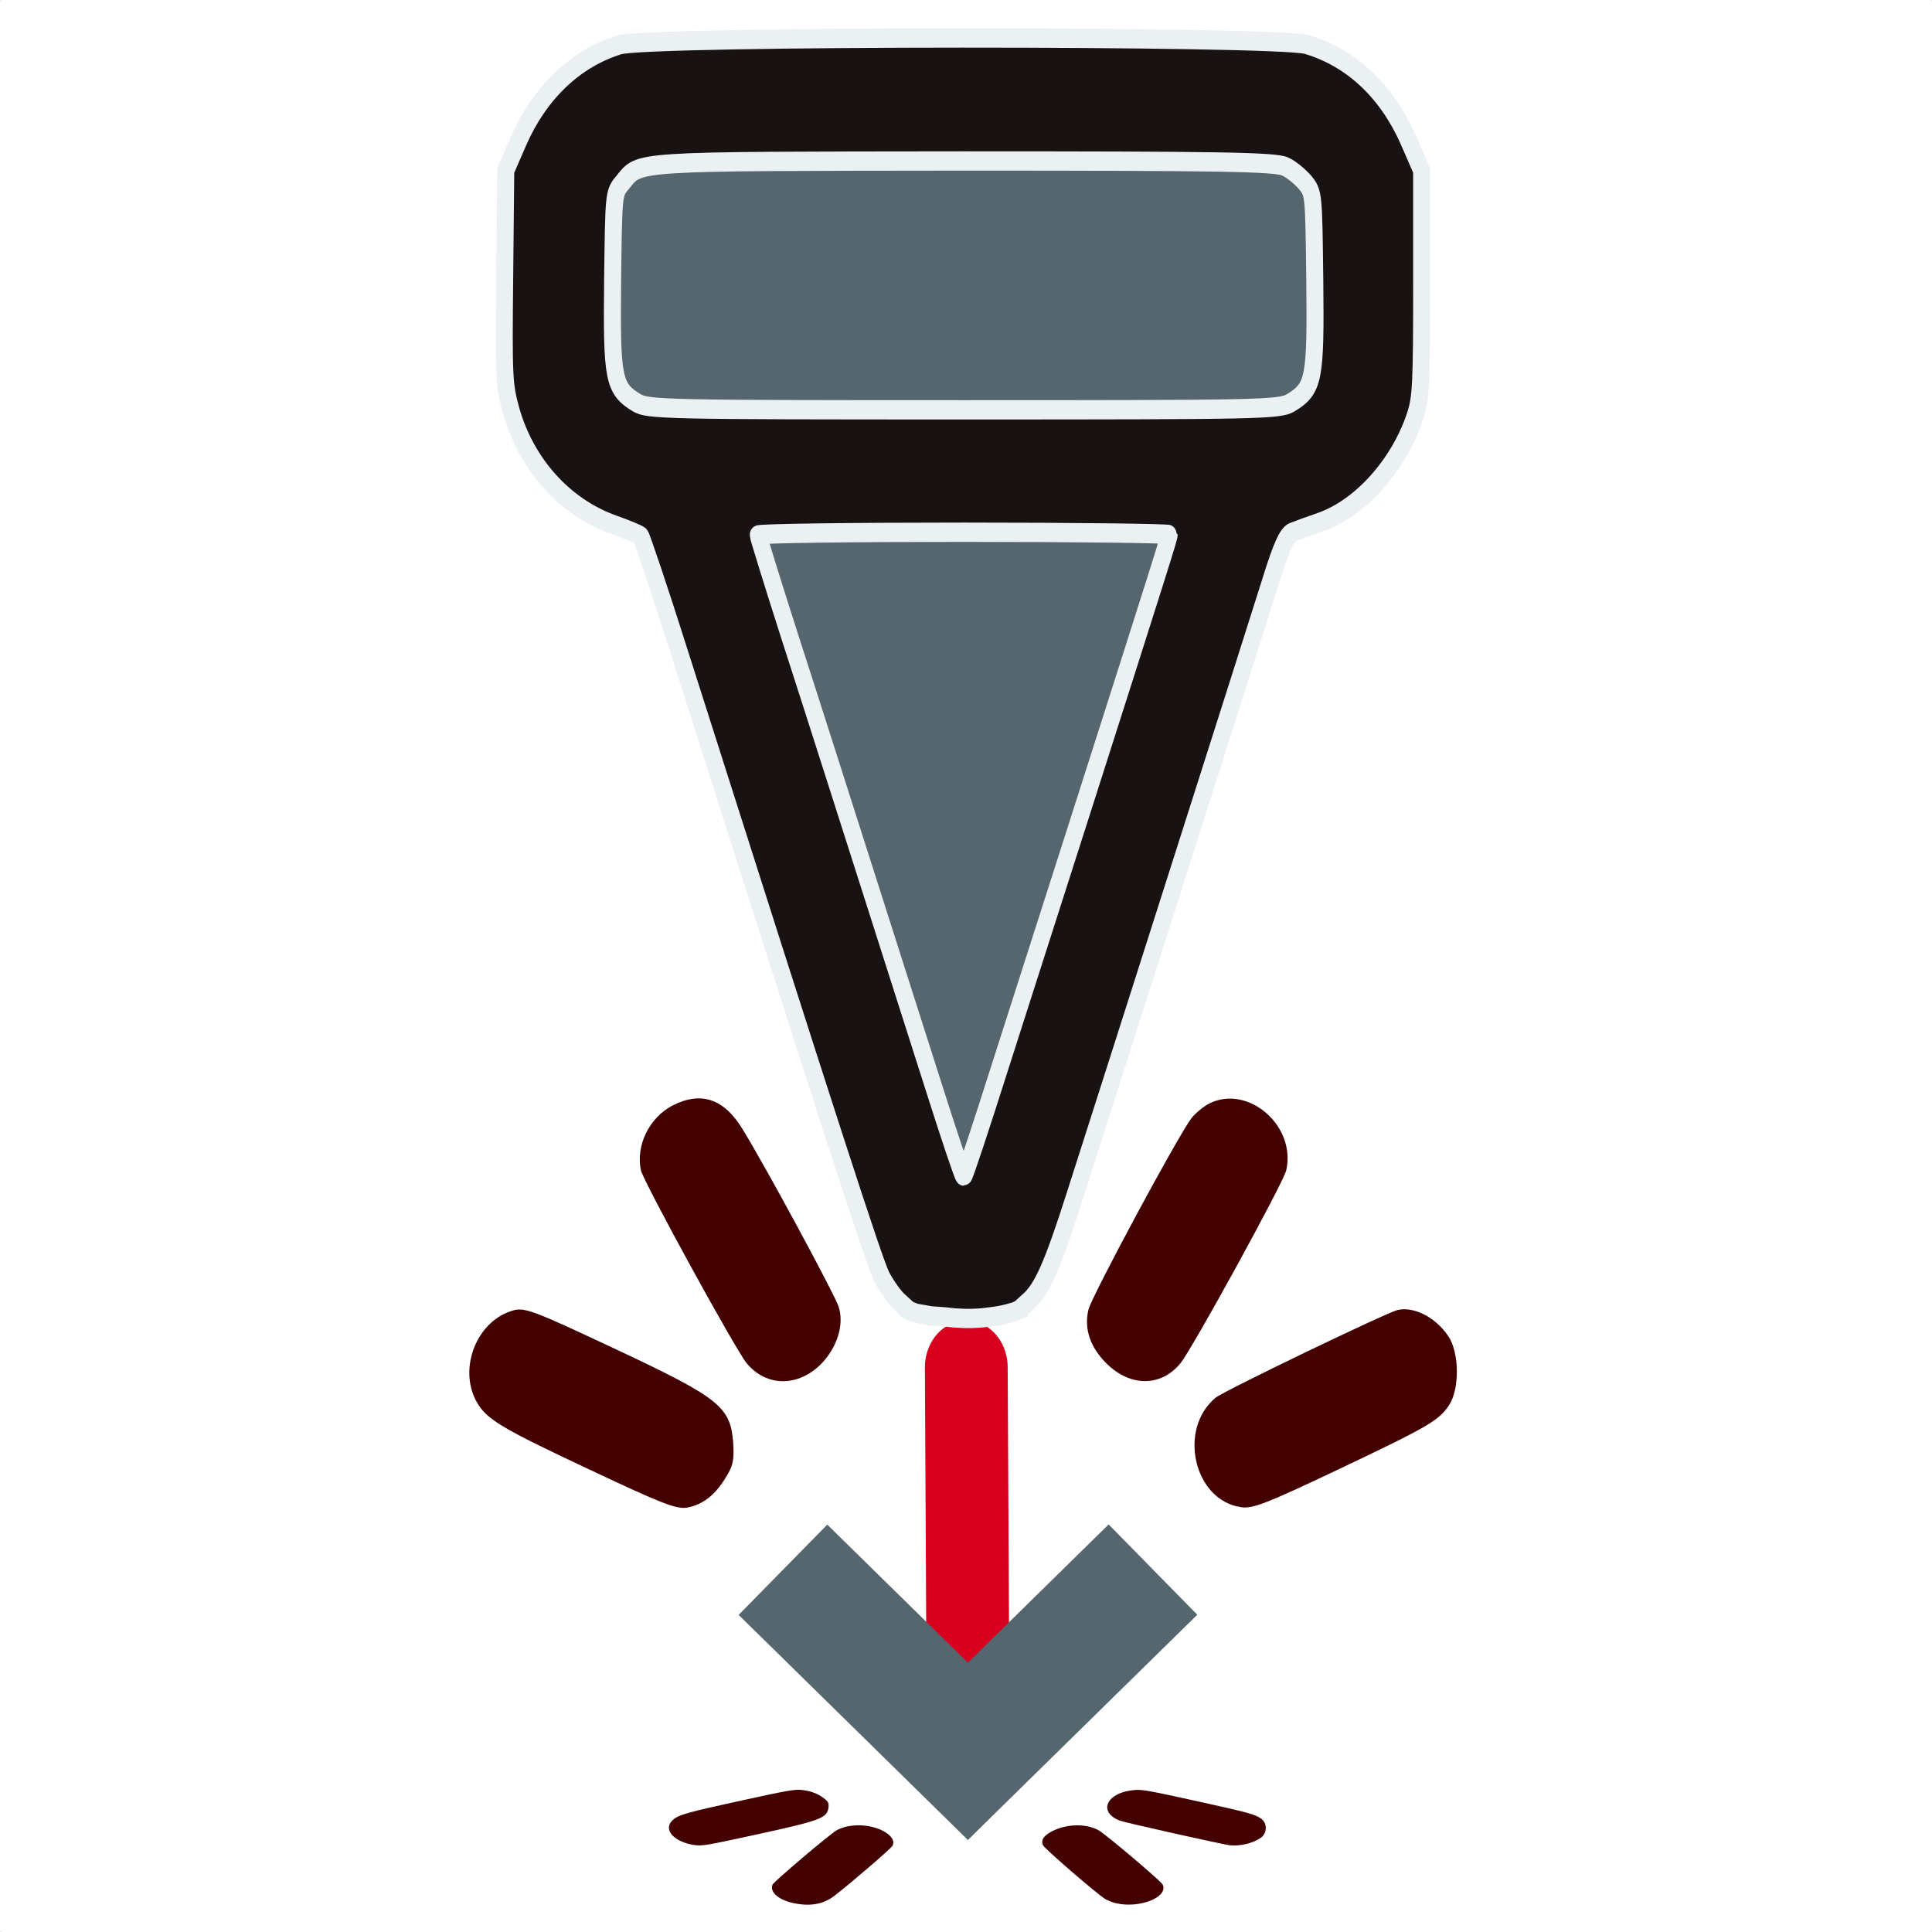
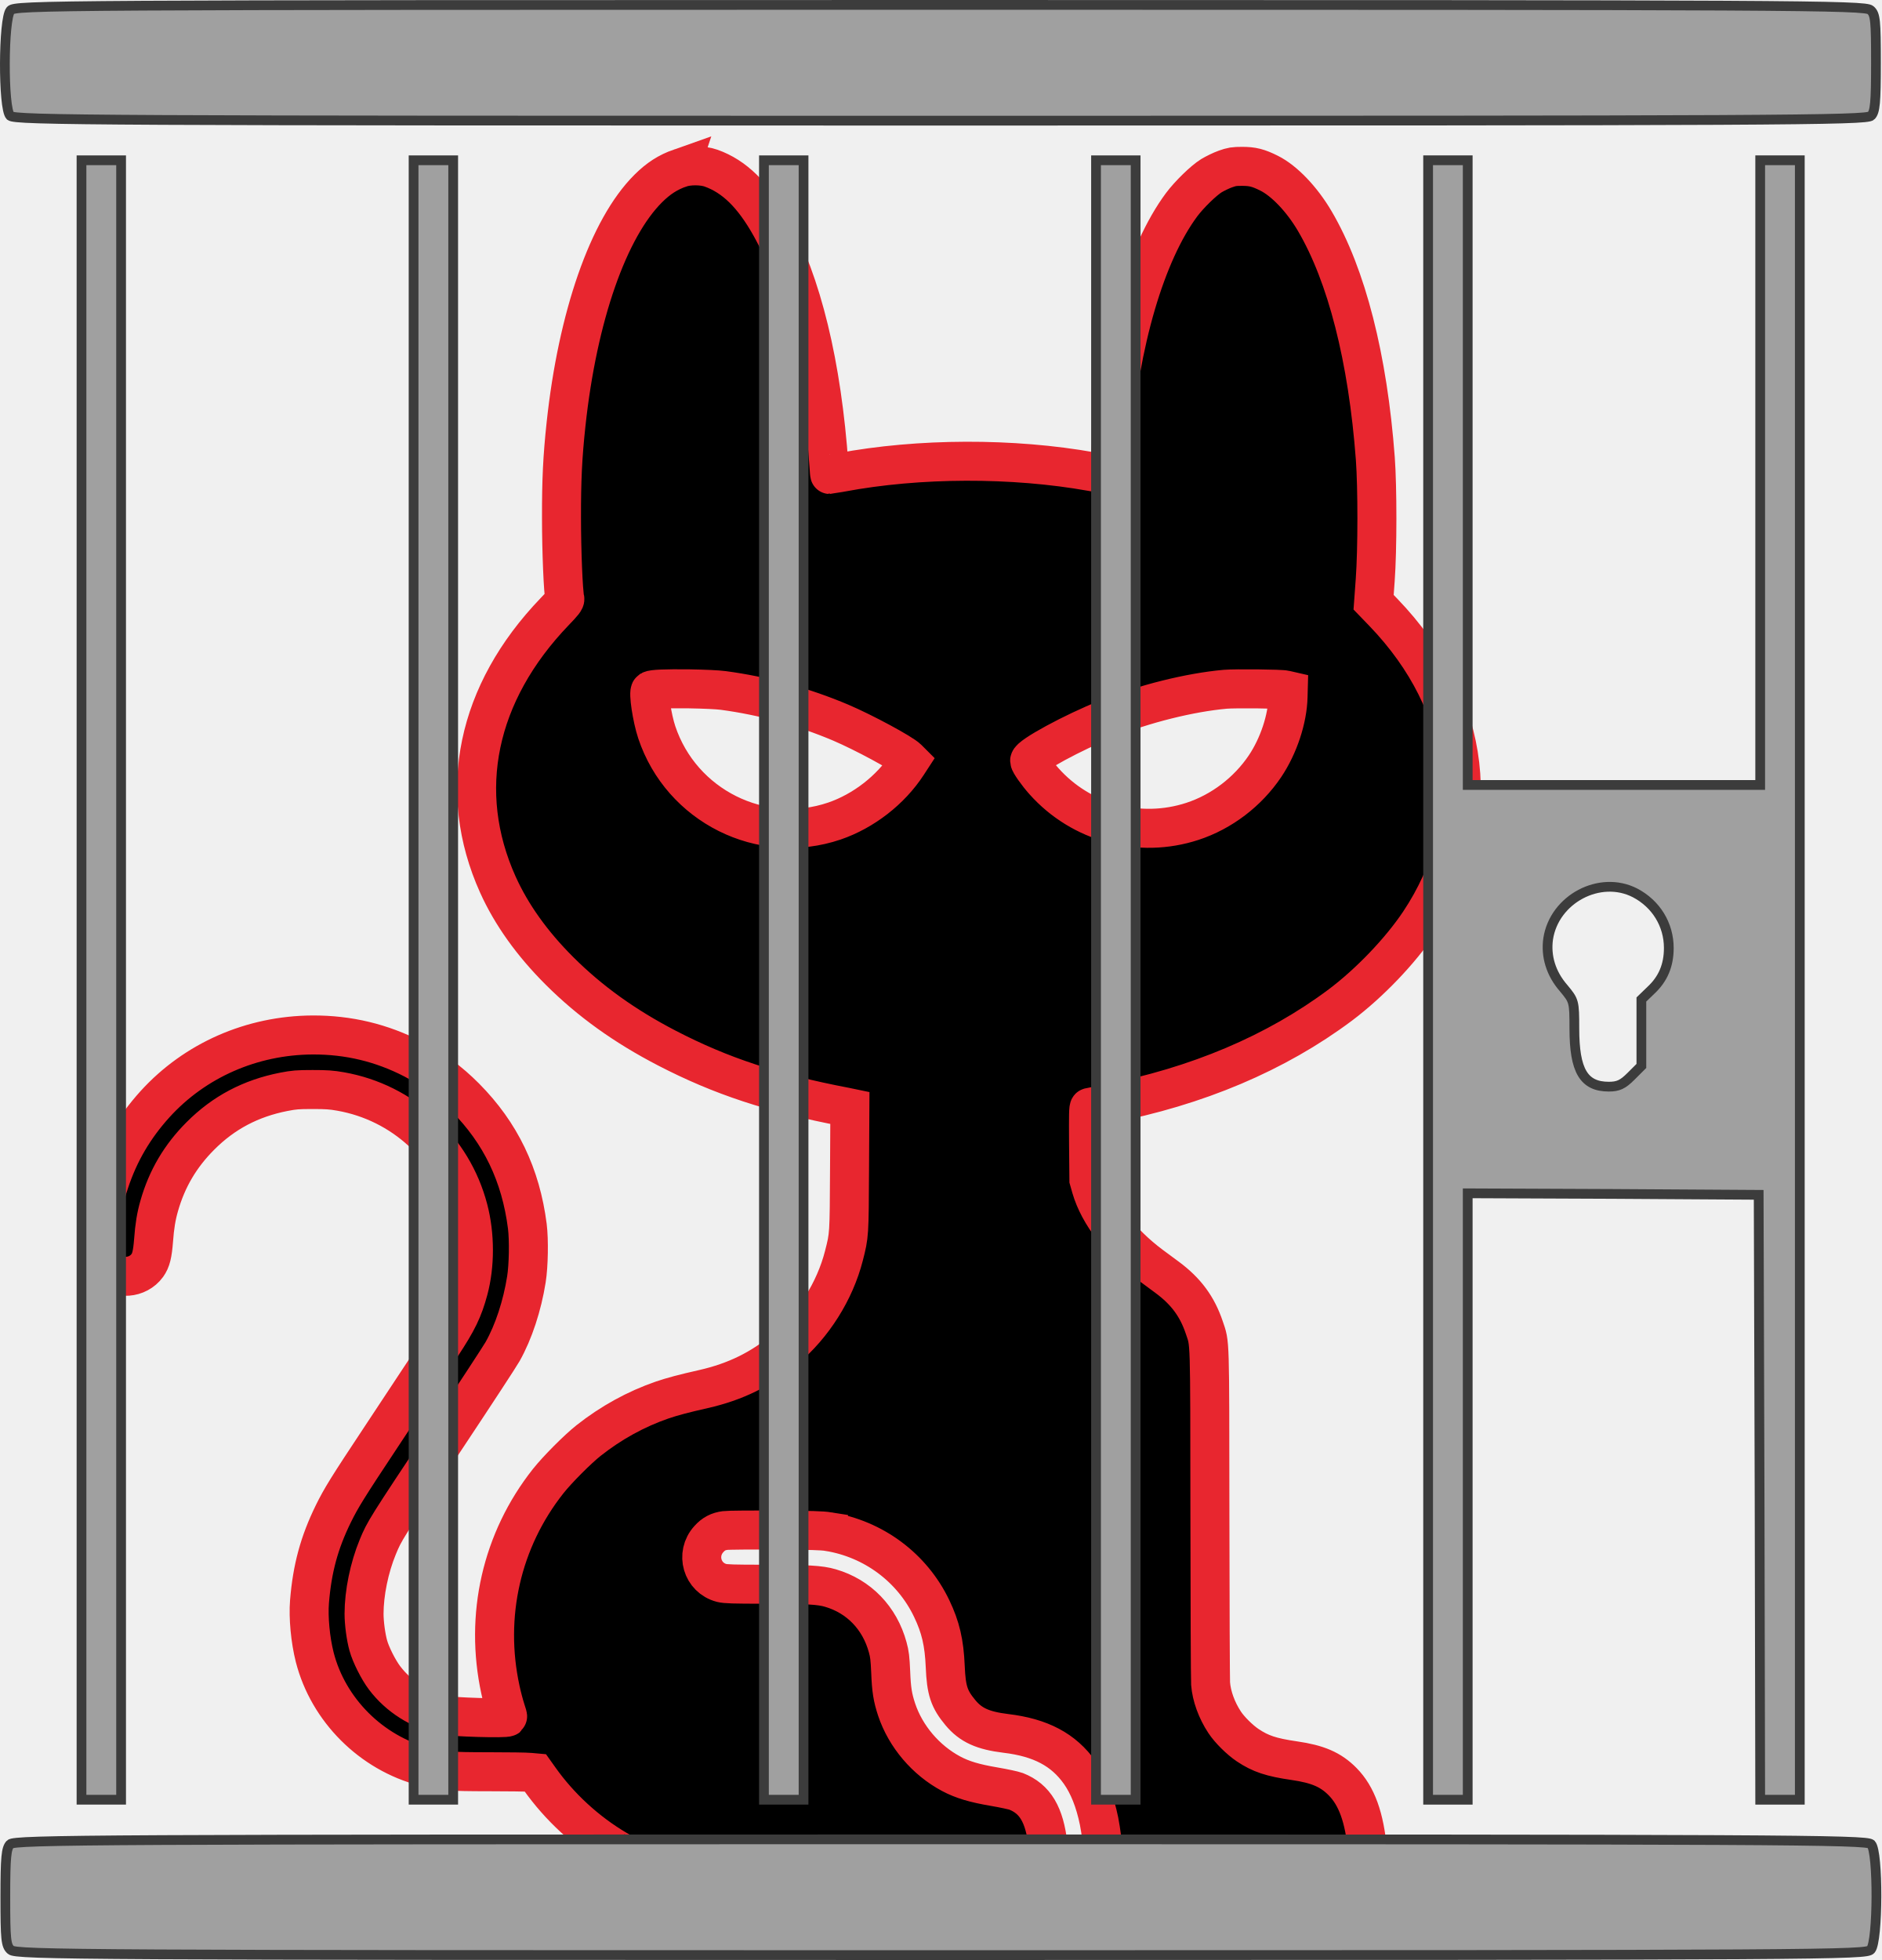
- <svg xmlns="http://www.w3.org/2000/svg" version="1.0" width="42.659pt" height="42.659pt" viewBox="0 0 42.659 42.659" preserveAspectRatio="xMidYMid" id="svg6">
-   <defs id="defs6" />
-   <g id="logo" transform="translate(-392.617,-405.2154)">
-     <g id="Art">
-       <rect style="display:inline;opacity:1;fill:#ffffff;fill-opacity:1;stroke:none;stroke-width:0.341;stroke-linecap:round;stroke-dasharray:none;stroke-dashoffset:0;stroke-opacity:1;paint-order:stroke fill markers" id="rect2" width="42.659" height="42.659" x="392.617" y="405.215" rx="0.064" transform="translate(-7.5000002e-6)" />
-       <g id="torch" style="display:inline" transform="matrix(0.1987936,0,0,0.2254426,373.7409,262.2253)">
-         <path style="display:inline;fill:#c7080c;fill-opacity:1;stroke:#d7001e;stroke-width:9.196;stroke-linecap:round;stroke-linejoin:miter;stroke-dasharray:none;stroke-opacity:1;paint-order:stroke fill markers" d="M 202.434,839.489 202.276,812.591" id="plasma_arc" transform="translate(0.00320684,-44.39863)" />
-         <path style="display:inline;opacity:1;fill:#55666e;fill-opacity:1;stroke:none;stroke-width:0;stroke-linecap:round;stroke-opacity:1;paint-order:stroke fill markers" id="lower_fill" d="m 172.938,729.286 -18.544,-34.43 -18.544,-34.43 39.089,1.155 39.089,1.155 -20.545,33.275 z" transform="matrix(0.7355423,0,0,1,74.10848,22.93586)" />
-         <rect style="opacity:1;fill:#55666e;fill-opacity:1;stroke:none;stroke-width:0;stroke-linecap:round;stroke-opacity:1;paint-order:stroke fill markers" id="upper_fill" width="16.54" height="7.027" x="405.601" y="408.142" rx="0.075" transform="matrix(5.030344,0,0,4.43572,-1880.046,-1163.158)" />
-         <path id="body_outline" d="m 4896.948,7861.44 c -472.375,-0.125 -944.45,-5.969 -985.95,-17.469 -125,-34 -227.966,-120.05 -288.966,-243.05 l -36.954,-74.914 -3.048,-269.925 c -3,-257 -1.952,-273.136 19.049,-340.136 44,-135 153.918,-242.89 293.918,-286.89 39,-12 72.956,-25.051 76.956,-28.051 4,-4 55.005,-136.96 112.005,-295.96 433,-1200 558.979,-1543.085 580.979,-1581.085 14,-23 36.097,-50.98 50.097,-61.98 l 24.954,-19.988 v -0.168 c 0.129,-0.065 0.251,-0.096 0.381,-0.168 0.166,-0.118 0.21,-0.376 0.381,-0.504 0.068,-0.051 0.313,0.053 0.381,0 0.091,-0.042 0.101,-0.123 0.191,-0.168 0.446,-0.224 0.943,-0.553 1.333,-0.84 0.141,-0.165 0.229,-0.372 0.381,-0.504 3.886,-1.377 7.766,-2.771 11.62,-4.199 3.667,-1.399 7.22,-2.733 11.239,-3.191 6.948,-1.009 13.858,-1.964 20.763,-3.191 6.521,-1.044 13.04,-2.336 19.62,-3.023 6.726,-0.688 13.633,-0.884 20.382,-1.344 7.238,-0.573 14.485,-0.938 21.715,-1.512 8.325,-0.734 16.618,-1.664 24.953,-2.352 8.263,-0.573 16.48,-0.946 24.763,-1.176 7.908,-0.094 15.904,-0.397 23.811,-0.168 7.202,0.115 14.334,0.381 21.525,0.84 8.048,0.516 16.004,1.266 24.001,2.184 7.54,0.872 15.139,1.602 22.668,2.519 6.848,0.837 13.594,2.033 20.382,3.191 5.143,0.952 10.384,1.907 15.429,3.191 4.528,1.055 8.986,2.327 13.524,3.359 2.796,0.654 5.512,1.152 8.191,2.184 2.393,0.791 4.72,1.938 7.048,2.855 1.53,0.681 3.189,1.219 4.762,1.848 v 0.168 c 0.229,0.183 0.487,0.211 0.762,0.336 l 0.19,0.168 24.573,19.652 c 40,31 70.101,91.077 134.101,268.077 103,283 520.883,1438.905 562.883,1557.905 30,85 46.098,116.113 62.098,122.113 11,4 47.956,15.867 80.956,25.867 115,36 225.06,145.077 271.06,268.077 17,46 18.858,79.944 18.858,336.944 v 285.042 l -36.954,74.914 c -62,125 -163.966,210.058 -292.966,244.058 -43,11 -515.67,16.586 -988.045,16.461 z m 1.143,-311.413 c 734,0 897.995,-2.109 924.995,-14.109 18,-7 42.955,-25.976 56.955,-39.976 25,-27 25.001,-27.929 28.001,-248.929 3,-250 -1.956,-273.062 -68.956,-309.062 -32,-17 -81.091,-17.973 -939.091,-17.973 -858,0 -906.9,0.973 -938.9,17.973 -67,36 -72.146,59.062 -69.146,309.062 3,221 3.001,221.921 28.001,247.921 52,56 13.14,54.093 978.14,55.093 z m 1.905,-939.95 c 325,0 589.932,-3.047 589.932,-6.047 0,-7 -17.869,-58.021 -262.869,-734.021 -69,-190 -170.01,-467.947 -224.01,-616.947 -54,-150 -100.052,-273.116 -103.052,-273.116 -3,0 -42.052,103.101 -87.052,228.101 -270,746 -332.924,921.016 -413.924,1142.016 -49,135 -88.957,248.96 -88.957,252.96 0,4 265.932,7.055 589.932,7.055 z" style="display:inline;fill:#181212;fill-opacity:1;stroke:#ebf0f2;stroke-width:48.844;stroke-dasharray:none;stroke-dashoffset:0;stroke-opacity:1" transform="matrix(0.03868371,0,0,-0.03868374,12.44312,942.0937)" />
-       </g>
-       <g id="sheet_metal" style="display:inline" transform="matrix(0.1987936,0,0,0.2254426,373.7416,252.216)">
-         <g id="sheet" style="display:inline" transform="matrix(5.030344,0,0,4.43572,-1880.049,-1118.759)">
-           <path style="display:inline;fill:none;fill-opacity:1;stroke:#55666e;stroke-width:2.794;stroke-dasharray:none;stroke-opacity:1;paint-order:stroke fill markers" d="m 414.967,444.845 -5.062,-4.969" id="middle_left" />
-           <path style="opacity:1;fill:none;fill-opacity:1;stroke:#55666e;stroke-width:2.794;stroke-dasharray:none;stroke-opacity:1;paint-order:stroke fill markers" d="m 413.013,444.841 5.062,-4.969" id="middle_right" />
-           <path style="display:none;opacity:1;fill:none;fill-opacity:1;stroke:#55666e;stroke-width:2.783;stroke-dasharray:none;stroke-opacity:1;paint-order:stroke fill markers" d="m 417.098,440.265 h 76.568 v -0.03" id="right" />
-           <path style="display:none;fill:none;fill-opacity:1;stroke:#55666e;stroke-width:3.052;stroke-dasharray:none;stroke-opacity:1;paint-order:stroke fill markers" d="m 289.875,440.4 h 119.481 v -0.023" id="left" />
-         </g>
-         <g transform="matrix(0.02337988,0,0,0.0108573,86.54269,830.6196)" fill="#000000" stroke="none" id="sparks" style="display:inline">
-           <path d="m 6202.052,2650.104 c -37,-9 -499,-205 -522,-222 -109,-80 -62,-260 73,-277 33,-5 75,10 276,94 265,111 292,125 322,165 30,41 29,131 -2,173 -37,49 -100,77 -147,67 z" id="lower_right" style="display:inline;fill:#440101;fill-opacity:1;stroke:none" transform="translate(-1.4502924e-4)" />
-           <path d="m 5662.052,3173.104 c -16,-7 -39,-24 -51,-37 -39,-45 -286,-450 -296,-485 -13,-49 5,-96 54,-138 68,-58 155,-57 210,2 33,35 297,459 304,489 29,113 -110,218 -221,169 z" id="lower_middle_right" style="display:inline;fill:#440101;fill-opacity:1;stroke:none" transform="translate(-1.4502924e-4)" />
-           <path d="m 4121.052,3168.104 c -67,-31 -106,-101 -91,-164 8,-30 272,-455 304,-489 57,-60 148,-60 214,-1 46,42 66,99 50,144 -9,27 -204,346 -274,447 -54,80 -120,100 -203,63 z" id="lower_middle_left" style="display:inline;fill:#440101;fill-opacity:1;stroke:none" transform="translate(-1.4502924e-4)" />
-           <path d="m 3656.052,2647.104 c -99,-29 -149,-145 -99,-227 28,-46 67,-67 333,-177 202,-84 243,-98 274,-93 45,8 80,32 111,78 20,28 23,43 20,87 -8,89 -39,112 -323,230 -261,108 -277,114 -316,102 z" id="lower_left" style="display:inline;fill:#440101;fill-opacity:1;stroke:none" />
-           <path d="m 6145,3493 c -37,-9 -499,-205 -522,-222 -109,-80 -62,-260 73,-277 33,-5 75,10 276,94 265,111 292,125 322,165 30,41 29,131 -2,173 -37,49 -100,77 -147,67 z" id="upper_right" style="display:inline;fill:#440101;fill-opacity:1;stroke:none" transform="matrix(1.654573,0,0,-3.562925,-3169.372,10267.205)" />
-           <path d="m 5605,4016 c -16,-7 -39,-24 -51,-37 -39,-45 -286,-450 -296,-485 -13,-49 5,-96 54,-138 68,-58 155,-57 210,2 33,35 297,459 304,489 29,113 -110,218 -221,169 z" id="upper_middle_right" style="display:inline;fill:#440101;fill-opacity:1;stroke:none;stroke-opacity:1" transform="matrix(1.654573,0,0,-3.562925,-3169.372,10267.205)" />
-           <path d="m 4064,4011 c -67,-31 -106,-101 -91,-164 8,-30 272,-455 304,-489 57,-60 148,-60 214,-1 46,42 66,99 50,144 -9,27 -204,346 -274,447 -54,80 -120,100 -203,63 z" id="upper_middle_left" style="display:inline;fill:#440101;fill-opacity:1;stroke:none" transform="matrix(1.654573,0,0,-3.562925,-3169.372,10267.205)" />
-           <path d="m 3599,3490 c -99,-29 -149,-145 -99,-227 28,-46 67,-67 333,-177 202,-84 243,-98 274,-93 45,8 80,32 111,78 20,28 23,43 20,87 -8,89 -39,112 -323,230 -261,108 -277,114 -316,102 z" id="upper_left" style="display:inline;fill:#440101;fill-opacity:1;stroke:none" transform="matrix(1.654573,0,0,-3.562925,-3169.372,10267.205)" />
-         </g>
-       </g>
-     </g>
-     <text xml:space="preserve" style="font-style:normal;font-variant:normal;font-weight:normal;font-stretch:normal;font-size:30.198px;font-family:Orbitron;-inkscape-font-specification:Orbitron;text-align:center;letter-spacing:0px;writing-mode:lr-tb;direction:ltr;text-anchor:middle;display:none;opacity:1;fill:#c7080c;fill-opacity:1;stroke:#222b31;stroke-width:2.731;stroke-opacity:1;paint-order:stroke fill markers" x="418.457" y="409.47" id="Text" transform="matrix(0.9371338,0,0,1.067084,0,2.5e-6)">
-       <tspan id="tspan9" style="font-style:normal;font-variant:normal;font-weight:normal;font-stretch:normal;font-size:30.198px;font-family:Orbitron;-inkscape-font-specification:Orbitron;fill:#c7080c;fill-opacity:1;stroke:#222b31;stroke-width:2.731;stroke-opacity:1" x="0" y="0">Concat   CNC</tspan>
-     </text>
+ <svg xmlns="http://www.w3.org/2000/svg" version="1.0" width="96.485pt" height="100.5pt" viewBox="0 0 96.485 100.5" preserveAspectRatio="xMidYMid" id="svg7">
+   <defs id="defs7" />
+   <g transform="matrix(0.091924,0,0,-0.091924,-1012.893,1203.989)" fill="#000000" stroke="none" id="cat" style="display:inline;fill:#000000;fill-opacity:1;stroke:#e8262f;stroke-width:21.757;stroke-dasharray:none;stroke-opacity:1">
+     <path d="m 11398.308,13003.96 c -6.893,-2.425 -12.123,-5.801 -17.781,-11.411 -22.298,-22.155 -39.461,-71.316 -45.927,-131.648 -1.949,-18.162 -2.567,-30.999 -2.52,-52.156 0,-18.352 0.951,-41.458 1.854,-45.024 0.238,-0.856 -0.808,-2.187 -5.705,-7.274 -43.55,-45.357 -55.008,-100.317 -31.664,-152.188 7.559,-16.783 19.112,-32.947 34.422,-48.209 16.973,-16.925 36.418,-30.856 59.905,-43.027 30.095,-15.595 58.906,-25.103 99.556,-32.853 l 2.52,-0.523 -0.19,-34.041 c -0.19,-37.084 -0.142,-36.751 -3.138,-48.447 -5.04,-19.731 -17.163,-38.938 -32.805,-52.013 -13.36,-11.22 -27.718,-18.257 -45.452,-22.298 -11.363,-2.567 -17.401,-4.183 -23.154,-6.133 -14.596,-5.04 -28.526,-12.694 -41.03,-22.584 -6.085,-4.801 -17.448,-16.212 -22.536,-22.63 -26.006,-32.853 -35.657,-75.072 -26.624,-116.53 0.76,-3.566 2.044,-8.368 2.805,-10.697 0.808,-2.282 1.331,-4.279 1.188,-4.374 -0.95,-0.951 -30.903,-0.05 -35.895,1.046 -13.312,3.042 -24.96,10.412 -32.805,20.824 -3.376,4.469 -7.655,12.932 -9.033,17.972 -1.332,4.706 -2.378,12.551 -2.378,17.733 0,11.553 2.901,25.769 7.655,37.274 3.756,9.081 4.089,9.604 38.701,61.712 15.641,23.534 29.572,44.834 30.95,47.306 6.134,10.888 10.935,25.531 13.265,40.222 1.236,7.655 1.474,22.061 0.523,29.668 -3.661,28.668 -14.881,52.012 -34.659,71.933 -8.939,8.986 -17.734,15.404 -29.002,21.3 -17.591,9.081 -36.133,13.55 -56.197,13.455 -33.898,-0.19 -65.61,-14.121 -87.861,-38.606 -11.696,-12.931 -19.92,-26.909 -25.388,-43.36 -2.9,-8.557 -4.707,-17.496 -5.658,-27.813 -1.14,-12.028 -0.38,-15.832 4.185,-20.539 6.228,-6.371 17.21,-5.562 22.535,1.712 2.092,2.948 2.9,6.181 3.519,14.073 0.57,7.797 1.473,13.407 3.137,19.16 4.327,15.214 11.838,27.908 23.011,39.081 12.932,12.979 28.099,20.966 46.498,24.58 5.706,1.094 7.655,1.284 16.022,1.284 7.798,0 10.603,-0.19 15.69,-1.093 34.612,-6.086 62.425,-31.665 71.268,-65.659 3.756,-14.31 3.756,-31.236 0.09,-44.928 -2.996,-11.173 -6.133,-17.591 -15.072,-31.142 -3.565,-5.372 -9.793,-14.785 -13.835,-20.919 -4.041,-6.133 -12.884,-19.493 -19.636,-29.715 -19.254,-29.049 -22.392,-34.136 -26.909,-43.265 -7.845,-16.022 -11.744,-30.38 -13.265,-48.874 -0.713,-8.939 0.475,-21.395 2.9,-30.999 7.512,-29.477 31.569,-53.487 61.142,-61.141 9.509,-2.425 14.311,-2.805 35.943,-2.805 10.792,0 21.014,-0.143 22.821,-0.333 l 3.185,-0.285 2.235,-3.138 c 11.22,-15.88 26.291,-29.762 43.217,-39.747 1.997,-1.188 3.756,-2.139 3.899,-2.139 0.19,0 0.856,-0.428 1.521,-0.951 l 1.188,-0.951 h -3.089 c -1.712,0 -65.563,-0.05 -141.919,-0.143 -133.122,-0.1 -138.923,-0.142 -141.062,-0.951 -3.328,-1.284 -6.276,-4.183 -8.082,-7.797 -1.332,-2.71 -1.522,-3.66 -1.522,-6.513 0.05,-5.896 2.853,-10.365 8.558,-13.598 l 2.568,-1.426 h 406.784 406.831 l 2.568,1.474 c 3.376,1.949 5.515,4.136 7.131,7.226 1.094,2.092 1.284,3.043 1.284,6.276 -0.04,4.47 -0.998,7.132 -3.803,10.175 -3.186,3.565 -5.183,4.374 -11.506,4.849 -3.043,0.238 -28.669,0.428 -56.91,0.428 -28.241,0 -52.25,0 -53.297,0 h -1.949 l -0.333,3.47 c -1.759,18.686 -6.038,30.572 -13.93,38.559 -6.561,6.656 -13.835,9.794 -27.005,11.696 -12.836,1.853 -18.78,3.85 -25.911,8.605 -4.469,2.995 -10.174,8.653 -12.885,12.789 -4.469,6.751 -7.321,14.691 -7.844,21.585 -0.143,2.092 -0.333,44.739 -0.38,94.659 -0.1,100.508 0.09,94.327 -3.139,103.979 -3.945,11.743 -10.221,20.206 -20.681,27.956 -2.615,1.901 -6.703,4.992 -9.128,6.751 -16.736,12.503 -29.002,28.478 -33.281,43.169 l -1.284,4.517 -0.19,20.111 c -0.1,16.26 -0.05,20.111 0.476,20.254 0.332,0.09 4.706,0.951 9.651,1.949 50.492,9.747 94.517,28.384 130.365,55.198 16.307,12.266 33.376,30.096 44.026,45.975 37.321,55.912 29.714,121.332 -20.064,173.059 l -5.42,5.61 0.903,12.457 c 1.236,16.925 1.236,51.632 0.05,67.75 -4.184,55.911 -15.975,102.171 -33.804,132.456 -7.131,12.124 -16.972,22.441 -25.483,26.673 -5.99,2.995 -9.223,3.803 -14.976,3.803 -4.659,0 -5.705,-0.19 -9.367,-1.474 -2.282,-0.808 -5.8,-2.519 -7.844,-3.756 -4.374,-2.71 -12.362,-10.507 -16.593,-16.165 -20.016,-26.957 -34.612,-76.593 -39.176,-133.455 -1.474,-18.257 -1.284,-17.163 -2.757,-16.878 -0.713,0.09 -4.374,0.761 -8.178,1.426 -44.026,7.893 -96.514,7.75 -139.969,-0.428 -3.375,-0.618 -6.18,-1.14 -6.228,-1.14 -0.1,0 -0.285,2.091 -0.428,4.659 -3.946,56.434 -15.119,102.551 -32.52,133.693 -9.889,17.686 -20.301,27.908 -33.28,32.52 -4.755,1.711 -12.504,1.711 -17.211,0.09 z m 24.01,-291.443 c 22.441,-2.996 44.739,-9.129 65.61,-17.972 12.79,-5.467 34.137,-16.973 37.275,-20.111 l 1.141,-1.141 -1.332,-2.044 c -9.366,-14.359 -24.437,-26.007 -40.649,-31.569 -40.793,-13.835 -85.389,8.415 -99.129,49.492 -2.662,7.988 -4.85,22.489 -3.518,23.345 1.283,0.76 8.035,1.046 21.585,0.903 8.415,-0.143 15.832,-0.476 19.017,-0.903 z m 313.551,0.285 1.664,-0.381 -0.09,-3.328 c -0.285,-12.504 -5.277,-27.528 -12.837,-38.795 -9.651,-14.358 -24.247,-25.484 -40.554,-30.808 -29.573,-9.652 -61.997,-0.904 -82.774,22.392 -3.756,4.185 -8.035,10.27 -8.035,11.411 0,2.71 24.057,15.785 43.312,23.487 20.539,8.272 46.07,14.643 65.801,16.402 5.658,0.475 31.141,0.238 33.518,-0.38 z m -254.835,-469.494 c 25.199,-4.089 46.689,-20.112 57.576,-42.885 4.992,-10.412 6.989,-19.018 7.56,-32.33 0.57,-13.407 2.139,-18.161 8.51,-25.816 5.753,-6.894 12.456,-9.937 25.246,-11.505 19.54,-2.33 32.282,-9.129 41.315,-21.871 4.897,-6.941 8.463,-15.927 10.745,-27.052 1.094,-5.515 2.282,-14.881 2.377,-18.589 v -1.665 l -14.881,0.1 c -8.225,0.05 -14.976,0.143 -15.072,0.238 -0.09,0.09 -0.475,3.043 -0.903,6.561 -1.949,16.973 -7.178,25.769 -17.828,29.952 -1.427,0.523 -6.942,1.712 -12.267,2.616 -10.935,1.854 -17.638,3.851 -23.914,7.179 -14.121,7.512 -25.436,20.824 -30.428,35.752 -2.235,6.751 -2.948,11.126 -3.328,21.015 -0.333,7.654 -0.618,10.031 -1.664,13.788 -4.47,16.402 -16.117,28.431 -31.95,33.042 -5.8,1.712 -12.694,2.093 -37.227,2.14 -16.878,0 -21.204,0.143 -23.486,0.713 -10.888,2.853 -14.738,16.07 -7.132,24.438 2.568,2.899 5.325,4.326 9.081,4.801 1.807,0.238 14.453,0.333 28.194,0.238 19.635,-0.1 25.911,-0.285 29.476,-0.855 z" id="path1-1" style="fill:#000000;fill-opacity:1;stroke:#e8262f;stroke-width:21.757;stroke-dasharray:none;stroke-opacity:1" />
+   </g>
+   <g transform="matrix(0.015625,0,0,-0.015625,-14.25769,112.75)" fill="#000000" stroke="none" id="jail" style="display:inline;fill:#f3f3f5;fill-opacity:1;stroke:#3d3d43;stroke-width:32;stroke-dasharray:none;stroke-opacity:1">
+     <path d="m 947,7182 c -24,-27 -25,-322 -1,-346 14,-15 305,-16 3054,-16 2749,0 3040,1 3054,16 13,13 16,43 16,173 0,140 -2,160 -18,174 -17,16 -244,17 -3054,17 -2927,0 -3035,-1 -3051,-18 z" id="path1" style="fill:#a0a0a0;fill-opacity:1;stroke:#3c3c3c;stroke-width:32;stroke-dasharray:none;stroke-opacity:1" />
+     <path d="M 1180,4000 V 1310 h 65 65 v 2690 2690 h -65 -65 z" id="path2" style="display:inline;fill:#a0a0a0;fill-opacity:1;stroke:#3c3c3c;stroke-width:32;stroke-dasharray:none;stroke-opacity:1" />
+     <path d="M 2270,4000 V 1310 h 65 65 v 2690 2690 h -65 -65 z" id="path3" style="fill:#a0a0a0;fill-opacity:1;stroke:#3c3c3c;stroke-width:32;stroke-dasharray:none;stroke-opacity:1" />
+     <path d="M 3420,4000 V 1310 h 65 65 v 2690 2690 h -65 -65 z" id="path4" style="fill:#a0a0a0;fill-opacity:1;stroke:#3c3c3c;stroke-width:32;stroke-dasharray:none;stroke-opacity:1" />
+     <path d="M 4510,4000 V 1310 h 65 65 v 2690 2690 h -65 -65 z" id="path5" style="fill:#a0a0a0;fill-opacity:1;stroke:#3c3c3c;stroke-width:32;stroke-dasharray:none;stroke-opacity:1" />
+     <path d="M 5600,4000 V 1310 h 65 65 v 995 995 l 478,-2 477,-3 3,-992 2,-993 h 65 65 v 2690 2690 h -65 -65 V 5665 4640 h -480 -480 v 1025 1025 h -65 -65 z m 679,286 c 69,-36 111,-104 111,-181 0,-57 -19,-102 -59,-139 l -31,-30 v -109 -109 l -34,-34 c -27,-27 -42,-34 -73,-34 -82,0 -113,52 -113,191 0,89 -1,91 -35,132 -42,48 -59,105 -51,162 20,131 170,210 285,151 z" id="path6" style="fill:#a0a0a0;fill-opacity:1;stroke:#3c3c3c;stroke-width:32;stroke-dasharray:none;stroke-opacity:1" />
+     <path d="m 946,1164 c -13,-13 -16,-43 -16,-173 0,-140 2,-160 18,-174 17,-16 244,-17 3054,-17 2927,0 3035,1 3051,18 24,27 25,322 1,346 -14,15 -305,16 -3054,16 -2749,0 -3040,-1 -3054,-16 z" id="path7" style="fill:#a0a0a0;fill-opacity:1;stroke:#3c3c3c;stroke-width:32;stroke-dasharray:none;stroke-opacity:1" />
  </g>
</svg>
